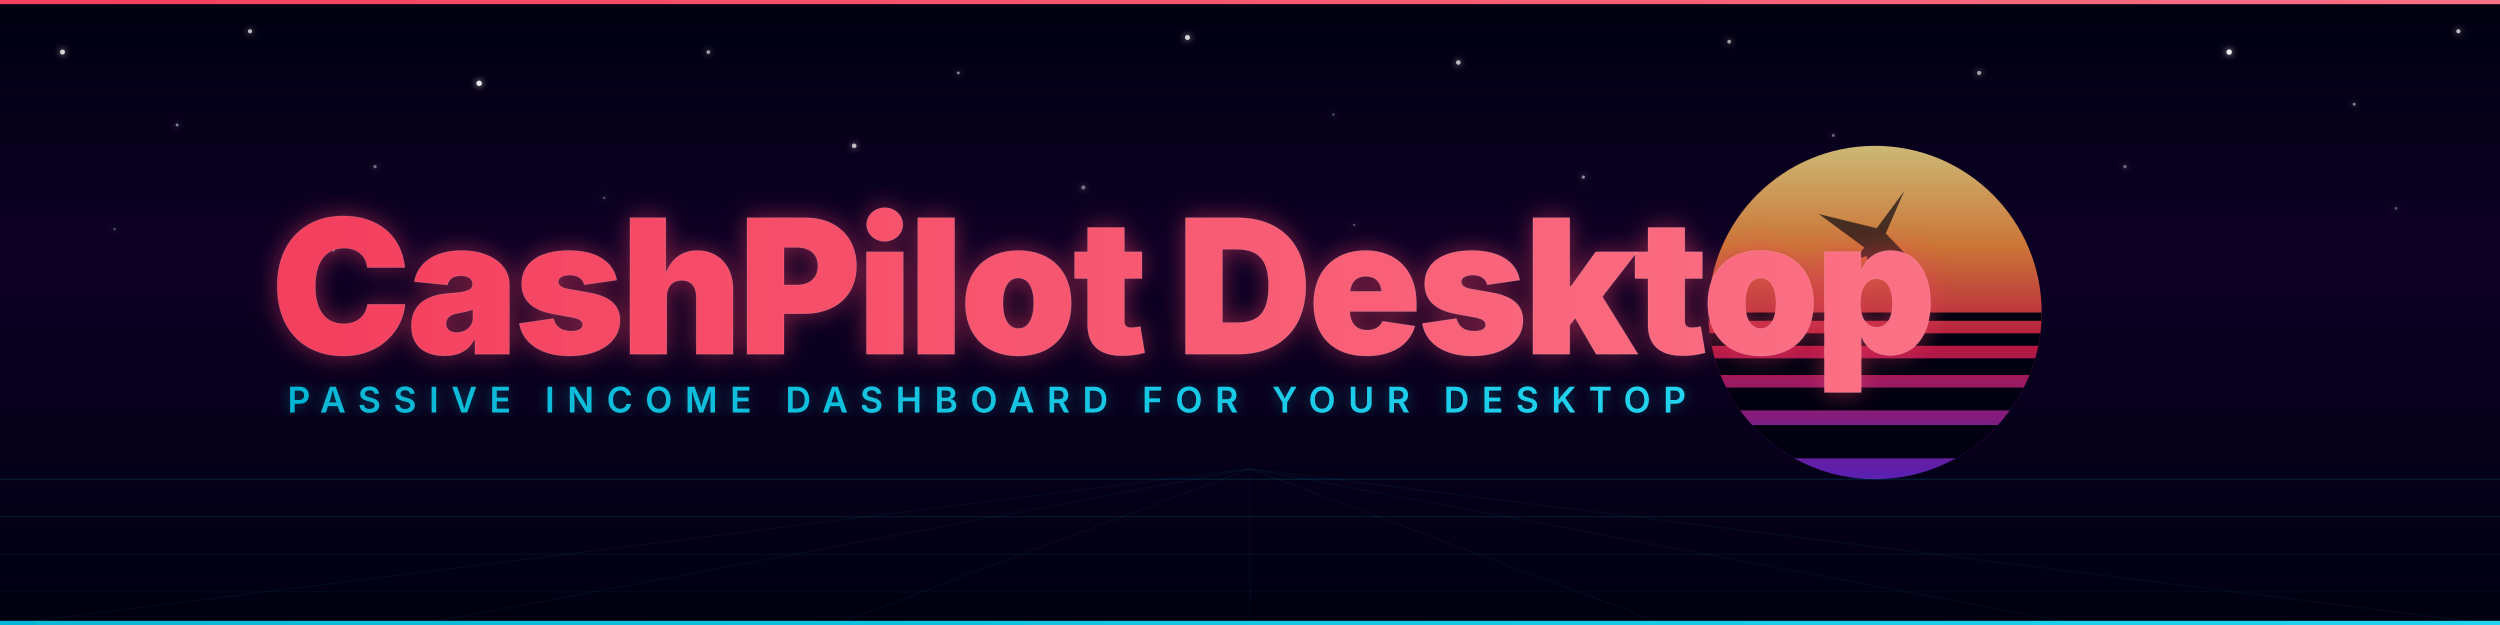
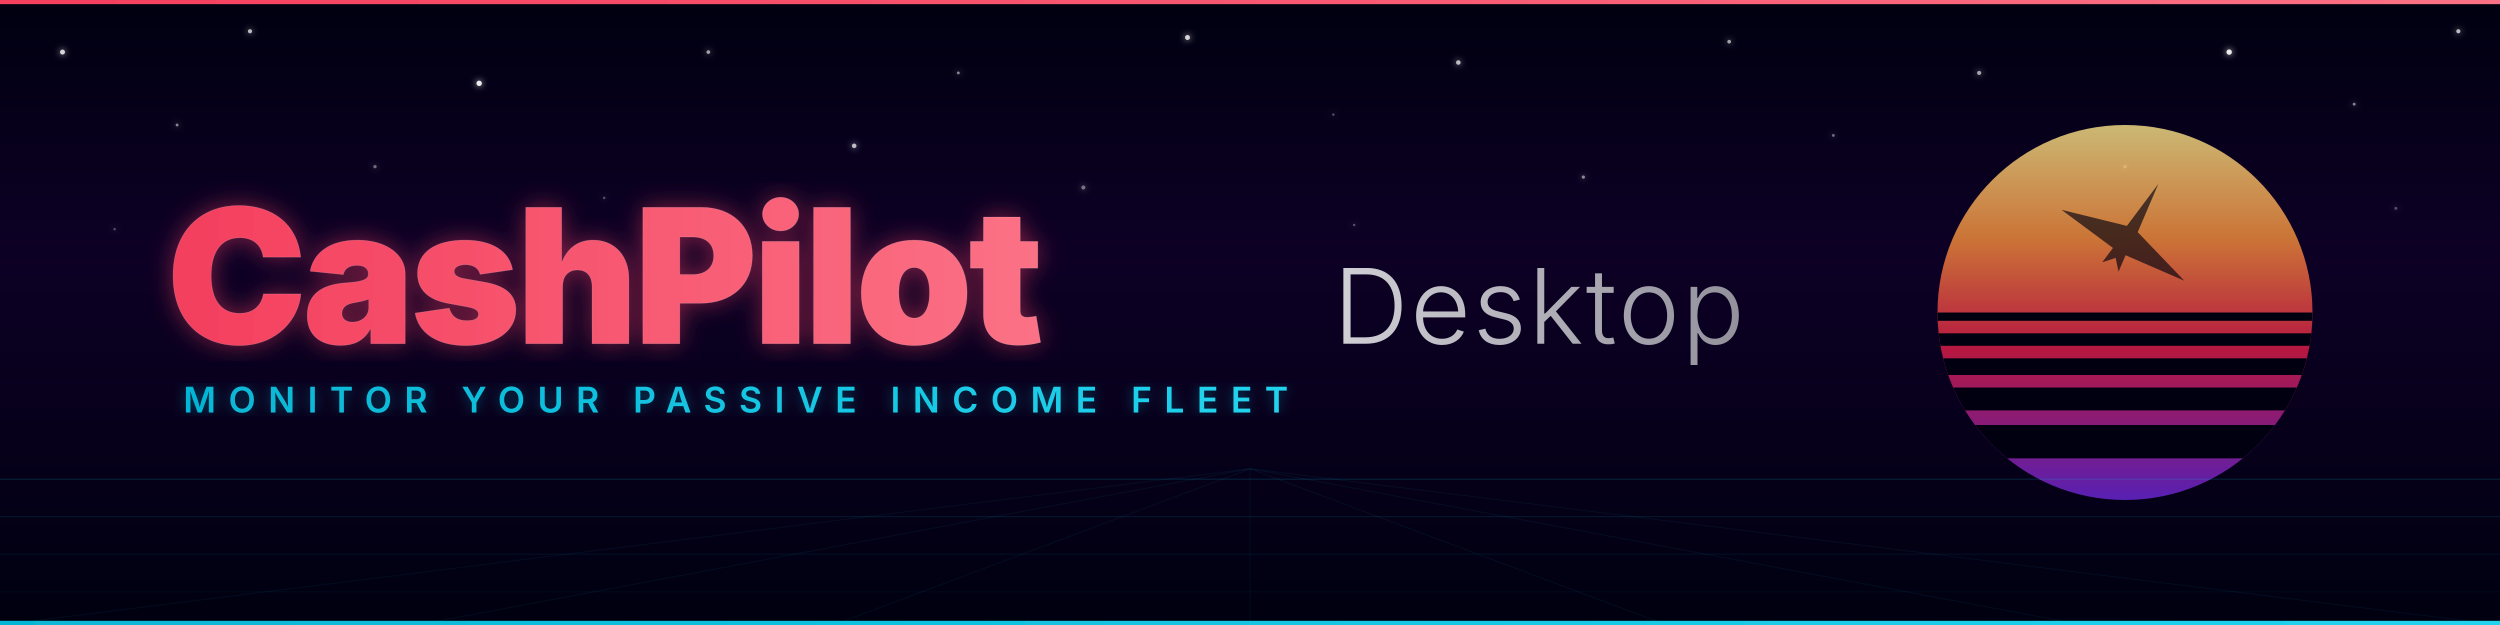
<svg xmlns="http://www.w3.org/2000/svg" viewBox="0 0 1200 300" width="1200" height="300">
  <defs>
    <linearGradient id="bg" x1="0%" y1="0%" x2="0%" y2="100%">
      <stop offset="0%" stop-color="#000010" />
      <stop offset="40%" stop-color="#0d0025" />
      <stop offset="100%" stop-color="#000010" />
    </linearGradient>
    <linearGradient id="sun" x1="0%" y1="0%" x2="0%" y2="100%">
      <stop offset="0%" stop-color="#fde68a" />
      <stop offset="30%" stop-color="#fb923c" />
      <stop offset="60%" stop-color="#e11d48" />
      <stop offset="100%" stop-color="#6d28d9" />
    </linearGradient>
    <linearGradient id="pk" x1="0%" y1="0%" x2="100%" y2="0%">
      <stop offset="0%" stop-color="#f43f5e" />
      <stop offset="100%" stop-color="#fb7185" />
    </linearGradient>
    <linearGradient id="cy" x1="0%" y1="0%" x2="100%" y2="0%">
      <stop offset="0%" stop-color="#06b6d4" />
      <stop offset="100%" stop-color="#22d3ee" />
+     </linearGradient>
+     <linearGradient id="wh" x1="0%" y1="0%" x2="100%" y2="0%">
+       <stop offset="0%" stop-color="#e4e4e7" />
+       <stop offset="100%" stop-color="#a1a1aa" />
    </linearGradient>
    <filter id="pg">
      <feGaussianBlur stdDeviation="6" result="b" />
      <feFlood flood-color="#f43f5e" flood-opacity="0.5" result="c" />
      <feComposite in="c" in2="b" operator="in" result="g" />
      <feMerge>
        <feMergeNode in="g" />
        <feMergeNode in="SourceGraphic" />
      </feMerge>
    </filter>
    <filter id="cg">
      <feGaussianBlur stdDeviation="3" result="b" />
      <feFlood flood-color="#06b6d4" flood-opacity="0.4" result="c" />
      <feComposite in="c" in2="b" operator="in" result="g" />
      <feMerge>
        <feMergeNode in="g" />
        <feMergeNode in="SourceGraphic" />
      </feMerge>
    </filter>
    <filter id="sg">
      <feGaussianBlur stdDeviation="1.5" result="b" />
      <feMerge>
        <feMergeNode in="b" />
        <feMergeNode in="SourceGraphic" />
      </feMerge>
    </filter>
    <clipPath id="sc">
-       <circle cx="900" cy="150" r="80" />
+       <circle cx="1020" cy="150" r="90" />
    </clipPath>
  </defs>
  <rect width="1200" height="300" fill="url(#bg)" />
  <g fill="#fff" filter="url(#sg)">
    <circle cx="30" cy="25" r="1.2" opacity="0.8" />
    <circle cx="85" cy="60" r="0.7" opacity="0.5" />
    <circle cx="120" cy="15" r="1" opacity="0.7" />
    <circle cx="180" cy="80" r="0.8" opacity="0.4" />
    <circle cx="230" cy="40" r="1.3" opacity="0.9" />
    <circle cx="290" cy="95" r="0.6" opacity="0.3" />
    <circle cx="340" cy="25" r="0.9" opacity="0.6" />
    <circle cx="410" cy="70" r="1.1" opacity="0.7" />
    <circle cx="460" cy="35" r="0.7" opacity="0.5" />
    <circle cx="520" cy="90" r="1" opacity="0.4" />
    <circle cx="570" cy="18" r="1.2" opacity="0.8" />
    <circle cx="640" cy="55" r="0.6" opacity="0.3" />
    <circle cx="700" cy="30" r="1.1" opacity="0.7" />
    <circle cx="760" cy="85" r="0.8" opacity="0.5" />
    <circle cx="830" cy="20" r="0.9" opacity="0.6" />
    <circle cx="880" cy="65" r="0.7" opacity="0.4" />
    <circle cx="950" cy="35" r="1" opacity="0.6" />
    <circle cx="1020" cy="80" r="0.8" opacity="0.4" />
    <circle cx="1070" cy="25" r="1.3" opacity="0.9" />
    <circle cx="1130" cy="50" r="0.7" opacity="0.5" />
    <circle cx="1180" cy="15" r="1" opacity="0.7" />
    <circle cx="55" cy="110" r="0.6" opacity="0.3" />
    <circle cx="160" cy="120" r="0.8" opacity="0.4" />
    <circle cx="310" cy="115" r="0.7" opacity="0.3" />
    <circle cx="490" cy="125" r="0.9" opacity="0.4" />
    <circle cx="650" cy="108" r="0.6" opacity="0.3" />
    <circle cx="1150" cy="100" r="0.7" opacity="0.3" />
  </g>
-   <circle cx="900" cy="150" r="80" fill="url(#sun)" opacity="0.8" />
+   <circle cx="1020" cy="150" r="90" fill="url(#sun)" opacity="0.8" />
  <g clip-path="url(#sc)">
-     <rect x="815" y="150" width="170" height="4" fill="#000010" />
-     <rect x="815" y="160" width="170" height="6" fill="#000010" />
-     <rect x="815" y="172" width="170" height="8" fill="#000010" />
-     <rect x="815" y="186" width="170" height="11" fill="#000010" />
-     <rect x="815" y="204" width="170" height="16" fill="#000010" />
-     <g transform="translate(900,116) rotate(30)">
-       <path d="M0,-28 L2.5,-6 L30,2 L3,5 L4,12 L0,8 L-4,12 L-3,5 L-30,2 L-2.5,-6 Z" fill="#000010" opacity="0.65" />
+     <rect x="925" y="150" width="190" height="4" fill="#000010" />
+     <rect x="925" y="160" width="190" height="6" fill="#000010" />
+     <rect x="925" y="172" width="190" height="8" fill="#000010" />
+     <rect x="925" y="186" width="190" height="11" fill="#000010" />
+     <rect x="925" y="204" width="190" height="16" fill="#000010" />
+     <g transform="translate(1020,116) rotate(30)">
+       <path d="M0,-32 L3,-7 L34,2 L3.5,5.5 L4.5,14 L0,9 L-4.5,14 L-3.5,5.5 L-34,2 L-3,-7 Z" fill="#000010" opacity="0.65" />
    </g>
  </g>
  <g stroke="#06b6d4" stroke-width="0.5">
    <line x1="0" y1="230" x2="1200" y2="230" opacity="0.2" />
    <line x1="0" y1="248" x2="1200" y2="248" opacity="0.14" />
    <line x1="0" y1="266" x2="1200" y2="266" opacity="0.09" />
    <line x1="0" y1="284" x2="1200" y2="284" opacity="0.05" />
    <line x1="600" y1="225" x2="0" y2="300" opacity="0.07" />
    <line x1="600" y1="225" x2="200" y2="300" opacity="0.07" />
    <line x1="600" y1="225" x2="400" y2="300" opacity="0.07" />
    <line x1="600" y1="225" x2="600" y2="300" opacity="0.07" />
    <line x1="600" y1="225" x2="800" y2="300" opacity="0.07" />
    <line x1="600" y1="225" x2="1000" y2="300" opacity="0.07" />
    <line x1="600" y1="225" x2="1200" y2="300" opacity="0.07" />
  </g>
-   <text x="130" y="170" font-family="Inter, -apple-system, Arial, sans-serif" font-size="90" font-weight="900" fill="url(#pk)" letter-spacing="-2" filter="url(#pg)">
-     CashPilot Desktop
+   <text x="80" y="165" font-family="Inter, -apple-system, Arial, sans-serif" font-size="90" font-weight="900" fill="url(#pk)" letter-spacing="-2" filter="url(#pg)">
+     CashPilot
  </text>
-   <text x="130" y="170" font-family="Inter, -apple-system, Arial, sans-serif" font-size="90" font-weight="900" fill="none" stroke="#fff" stroke-width="0.3" letter-spacing="-2" opacity="0.2">
-     CashPilot Desktop
+   <text x="80" y="165" font-family="Inter, -apple-system, Arial, sans-serif" font-size="90" font-weight="900" fill="none" stroke="#fff" stroke-width="0.3" letter-spacing="-2" opacity="0.2">
+     CashPilot
  </text>
-   <text x="138" y="198" font-family="Inter, -apple-system, Arial, sans-serif" font-size="17" font-weight="600" fill="url(#cy)" letter-spacing="6" filter="url(#cg)">
-     PASSIVE INCOME DASHBOARD FOR YOUR DESKTOP
+   <text x="640" y="165" font-family="Inter, -apple-system, Arial, sans-serif" font-size="50" font-weight="300" fill="url(#wh)" letter-spacing="1" opacity="0.9">
+     Desktop
+   </text>
+   <text x="88" y="198" font-family="Inter, -apple-system, Arial, sans-serif" font-size="17" font-weight="600" fill="url(#cy)" letter-spacing="6" filter="url(#cg)">
+     MONITOR YOUR PASSIVE INCOME FLEET
  </text>
  <rect x="0" y="0" width="1200" height="2" fill="url(#pk)" filter="url(#pg)" />
  <rect x="0" y="298" width="1200" height="2" fill="url(#cy)" filter="url(#cg)" />
</svg>
